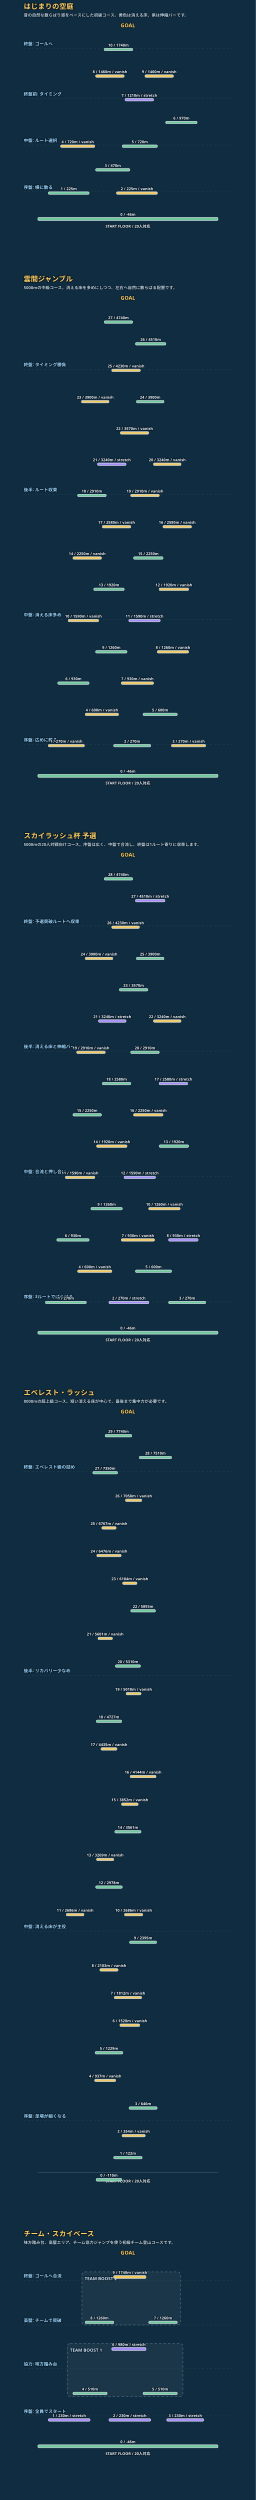
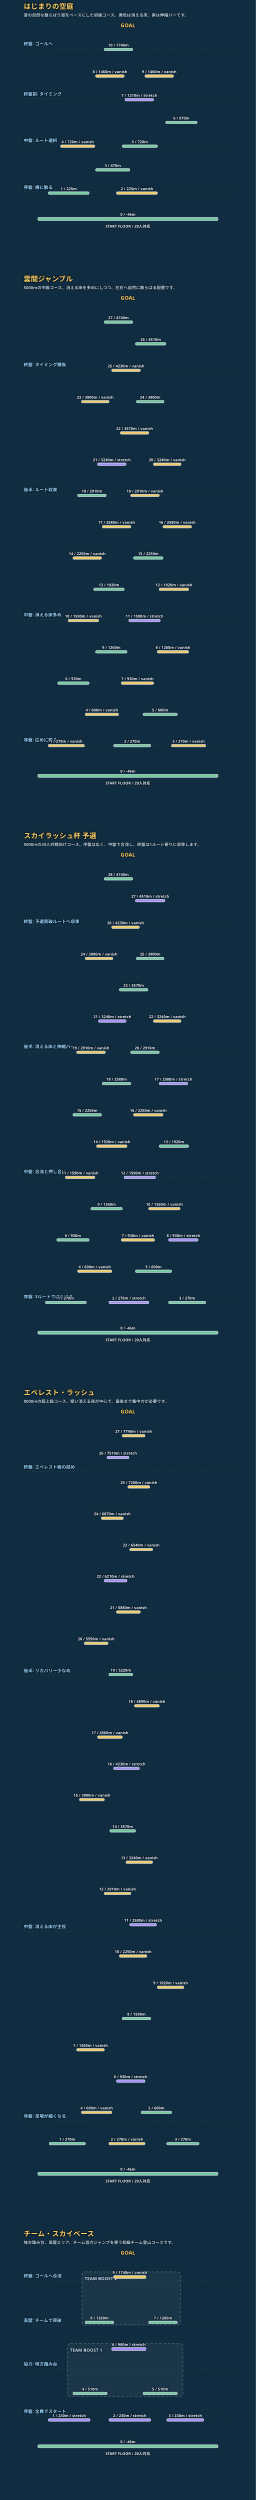
<svg xmlns="http://www.w3.org/2000/svg" viewBox="0 0 864 8442" role="img" aria-label="Sky Rush コースプレビュー">
  <style>
    text { fill: #eef7ff; font-size: 13px; font-weight: 700; font-family: system-ui, sans-serif; paint-order: stroke; stroke: #071724; stroke-width: 4px; }
    .title { fill: #ffd166; font-size: 24px; stroke-width: 5px; }
    .note { fill: #bcd1df; font-size: 14px; font-weight: 600; stroke-width: 3px; }
    .band { fill: #9fd8ff; font-size: 15px; }
    .assist { fill: #d0ebff; font-size: 15px; }
    .goal { fill: #ffd166; font-size: 18px; }
  </style>
  <rect width="100%" height="100%" fill="#0f2c40" />
  <text x="80" y="30" class="title">はじまりの空庭</text>
  <text x="80" y="56" class="note">昔の自然な散らばり感をベースにした初級コース。黄色は消える床、紫は伸縮バーです。</text>
  <line x1="80" y1="648.0" x2="784.0" y2="648.0" stroke="rgba(255,255,255,0.16)" stroke-dasharray="6 8" />
  <text x="80" y="638.0" class="band">序盤: 横に散る</text>
  <line x1="80" y1="489.6" x2="784.0" y2="489.6" stroke="rgba(255,255,255,0.16)" stroke-dasharray="6 8" />
  <text x="80" y="479.6" class="band">中盤: ルート選択</text>
  <line x1="80" y1="332.8" x2="784.0" y2="332.8" stroke="rgba(255,255,255,0.16)" stroke-dasharray="6 8" />
  <text x="80" y="322.8" class="band">終盤前: タイミング</text>
  <line x1="80" y1="163.2" x2="784.0" y2="163.2" stroke="rgba(255,255,255,0.16)" stroke-dasharray="6 8" />
  <text x="80" y="153.2" class="band">終盤: ゴールへ</text>
  <line x1="128.0" y1="734.7" x2="736.0" y2="734.7" stroke="#ffffff" stroke-width="2" opacity="0.2" />
  <text x="432.0" y="768.7" text-anchor="middle">START FLOOR / 20人対応</text>
  <text x="432.0" y="92.0" text-anchor="middle" class="goal">GOAL</text>
  <g>
    <rect x="128.0" y="734.7" width="608.0" height="9.6" rx="3" fill="#6fc89a" stroke="#dce7ee" stroke-width="2" />
    <text x="432.0" y="728.7" text-anchor="middle">0 / -46m</text>
  </g>
  <g>
    <rect x="163.2" y="648.0" width="137.6" height="8.0" rx="3" fill="#6fc89a" stroke="#dce7ee" stroke-width="2" />
    <text x="232.0" y="642.0" text-anchor="middle">1 / 225m</text>
  </g>
  <g>
    <rect x="393.6" y="648.0" width="137.6" height="8.0" rx="3" fill="#f2c960" stroke="#dce7ee" stroke-width="2" />
    <text x="462.4" y="642.0" text-anchor="middle">2 / 225m / vanish</text>
  </g>
  <g>
    <rect x="323.2" y="569.6" width="115.2" height="8.0" rx="3" fill="#6fc89a" stroke="#dce7ee" stroke-width="2" />
    <text x="380.8" y="563.6" text-anchor="middle">3 / 470m</text>
  </g>
  <g>
    <rect x="204.8" y="489.6" width="115.2" height="8.0" rx="3" fill="#f2c960" stroke="#dce7ee" stroke-width="2" />
    <text x="262.4" y="483.6" text-anchor="middle">4 / 720m / vanish</text>
  </g>
  <g>
    <rect x="412.8" y="489.6" width="118.4" height="8.0" rx="3" fill="#6fc89a" stroke="#dce7ee" stroke-width="2" />
    <text x="472.0" y="483.6" text-anchor="middle">5 / 720m</text>
  </g>
  <g>
    <rect x="559.8" y="409.6" width="105.6" height="8.0" rx="3" fill="#6fc89a" stroke="#dce7ee" stroke-width="2" />
    <text x="612.6" y="403.6" text-anchor="middle">6 / 970m</text>
  </g>
  <g>
    <rect x="422.4" y="332.8" width="96.0" height="8.0" rx="3" fill="#a78bfa" stroke="#dce7ee" stroke-width="2" />
    <text x="470.4" y="326.8" text-anchor="middle">7 / 1210m / stretch</text>
  </g>
  <g>
    <rect x="323.2" y="252.8" width="96.0" height="8.0" rx="3" fill="#f2c960" stroke="#dce7ee" stroke-width="2" />
    <text x="371.2" y="246.8" text-anchor="middle">8 / 1460m / vanish</text>
  </g>
  <g>
    <rect x="489.6" y="252.8" width="96.0" height="8.0" rx="3" fill="#f2c960" stroke="#dce7ee" stroke-width="2" />
    <text x="537.6" y="246.8" text-anchor="middle">9 / 1460m / vanish</text>
  </g>
  <g>
    <rect x="352.0" y="163.2" width="96.0" height="8.0" rx="3" fill="#6fc89a" stroke="#dce7ee" stroke-width="2" />
    <text x="400.0" y="157.2" text-anchor="middle">10 / 1740m</text>
  </g>
  <text x="80" y="950.32" class="title">雲間ジャンブル</text>
  <text x="80" y="976.32" class="note">5000mの中級コース。消える床を多めにしつつ、左右へ自然に散らばる配置です。</text>
  <line x1="80" y1="2513.9" x2="784.0" y2="2513.9" stroke="rgba(255,255,255,0.16)" stroke-dasharray="6 8" />
  <text x="80" y="2503.9" class="band">序盤: 広めに散る</text>
  <line x1="80" y1="2091.5" x2="784.0" y2="2091.5" stroke="rgba(255,255,255,0.16)" stroke-dasharray="6 8" />
  <text x="80" y="2081.5" class="band">中盤: 消える床多め</text>
  <line x1="80" y1="1669.1" x2="784.0" y2="1669.1" stroke="rgba(255,255,255,0.16)" stroke-dasharray="6 8" />
  <text x="80" y="1659.1" class="band">後半: ルート収束</text>
  <line x1="80" y1="1246.7" x2="784.0" y2="1246.7" stroke="rgba(255,255,255,0.16)" stroke-dasharray="6 8" />
  <text x="80" y="1236.7" class="band">終盤: タイミング勝負</text>
  <line x1="128.0" y1="2615.0" x2="736.0" y2="2615.0" stroke="#ffffff" stroke-width="2" opacity="0.2" />
  <text x="432.0" y="2649.0" text-anchor="middle">START FLOOR / 20人対応</text>
  <text x="432.0" y="1012.3" text-anchor="middle" class="goal">GOAL</text>
  <g>
    <rect x="128.0" y="2615.0" width="608.0" height="9.6" rx="3" fill="#6fc89a" stroke="#dce7ee" stroke-width="2" />
    <text x="432.0" y="2609.0" text-anchor="middle">0 / -46m</text>
  </g>
  <g>
    <rect x="163.2" y="2513.9" width="121.6" height="8.0" rx="3" fill="#f2c960" stroke="#dce7ee" stroke-width="2" />
    <text x="224.0" y="2507.9" text-anchor="middle">1 / 270m / vanish</text>
  </g>
  <g>
    <rect x="384.0" y="2513.9" width="124.8" height="8.0" rx="3" fill="#6fc89a" stroke="#dce7ee" stroke-width="2" />
    <text x="446.4" y="2507.9" text-anchor="middle">2 / 270m</text>
  </g>
  <g>
    <rect x="579.2" y="2513.9" width="115.2" height="8.0" rx="3" fill="#f2c960" stroke="#dce7ee" stroke-width="2" />
    <text x="636.8" y="2507.9" text-anchor="middle">3 / 270m / vanish</text>
  </g>
  <g>
    <rect x="288.0" y="2408.3" width="112.0" height="8.0" rx="3" fill="#f2c960" stroke="#dce7ee" stroke-width="2" />
    <text x="344.0" y="2402.3" text-anchor="middle">4 / 600m / vanish</text>
  </g>
  <g>
    <rect x="483.2" y="2408.3" width="115.2" height="8.0" rx="3" fill="#6fc89a" stroke="#dce7ee" stroke-width="2" />
    <text x="540.8" y="2402.3" text-anchor="middle">5 / 600m</text>
  </g>
  <g>
    <rect x="195.2" y="2302.7" width="105.6" height="8.0" rx="3" fill="#6fc89a" stroke="#dce7ee" stroke-width="2" />
    <text x="248.0" y="2296.7" text-anchor="middle">6 / 930m</text>
  </g>
  <g>
    <rect x="409.6" y="2302.7" width="108.8" height="8.0" rx="3" fill="#f2c960" stroke="#dce7ee" stroke-width="2" />
    <text x="464.0" y="2296.7" text-anchor="middle">7 / 930m / vanish</text>
  </g>
  <g>
    <rect x="531.2" y="2197.1" width="105.6" height="8.0" rx="3" fill="#f2c960" stroke="#dce7ee" stroke-width="2" />
    <text x="584.0" y="2191.1" text-anchor="middle">8 / 1260m / vanish</text>
  </g>
  <g>
    <rect x="323.2" y="2197.1" width="105.6" height="8.0" rx="3" fill="#6fc89a" stroke="#dce7ee" stroke-width="2" />
    <text x="376.0" y="2191.1" text-anchor="middle">9 / 1260m</text>
  </g>
  <g>
    <rect x="230.4" y="2091.5" width="102.4" height="8.0" rx="3" fill="#f2c960" stroke="#dce7ee" stroke-width="2" />
    <text x="281.6" y="2085.5" text-anchor="middle">10 / 1590m / vanish</text>
  </g>
  <g>
    <rect x="435.2" y="2091.5" width="105.6" height="8.0" rx="3" fill="#a78bfa" stroke="#dce7ee" stroke-width="2" />
    <text x="488.0" y="2085.5" text-anchor="middle">11 / 1590m / stretch</text>
  </g>
  <g>
    <rect x="537.6" y="1985.9" width="99.2" height="8.0" rx="3" fill="#f2c960" stroke="#dce7ee" stroke-width="2" />
    <text x="587.2" y="1979.9" text-anchor="middle">12 / 1920m / vanish</text>
  </g>
  <g>
    <rect x="316.8" y="1985.9" width="102.4" height="8.0" rx="3" fill="#6fc89a" stroke="#dce7ee" stroke-width="2" />
    <text x="368.0" y="1979.9" text-anchor="middle">13 / 1920m</text>
  </g>
  <g>
    <rect x="246.4" y="1880.3" width="96.0" height="8.0" rx="3" fill="#f2c960" stroke="#dce7ee" stroke-width="2" />
    <text x="294.4" y="1874.3" text-anchor="middle">14 / 2250m / vanish</text>
  </g>
  <g>
    <rect x="451.2" y="1880.3" width="99.2" height="8.0" rx="3" fill="#6fc89a" stroke="#dce7ee" stroke-width="2" />
    <text x="500.8" y="1874.3" text-anchor="middle">15 / 2250m</text>
  </g>
  <g>
    <rect x="550.4" y="1774.7" width="96.0" height="8.0" rx="3" fill="#f2c960" stroke="#dce7ee" stroke-width="2" />
    <text x="598.4" y="1768.7" text-anchor="middle">16 / 2580m / vanish</text>
  </g>
  <g>
    <rect x="345.6" y="1774.7" width="96.0" height="8.0" rx="3" fill="#f2c960" stroke="#dce7ee" stroke-width="2" />
    <text x="393.6" y="1768.7" text-anchor="middle">17 / 2580m / vanish</text>
  </g>
  <g>
    <rect x="262.4" y="1669.1" width="96.0" height="8.0" rx="3" fill="#6fc89a" stroke="#dce7ee" stroke-width="2" />
    <text x="310.4" y="1663.1" text-anchor="middle">18 / 2910m</text>
  </g>
  <g>
    <rect x="441.6" y="1669.1" width="96.0" height="8.0" rx="3" fill="#f2c960" stroke="#dce7ee" stroke-width="2" />
    <text x="489.6" y="1663.1" text-anchor="middle">19 / 2910m / vanish</text>
  </g>
  <g>
    <rect x="518.4" y="1563.5" width="92.8" height="8.0" rx="3" fill="#f2c960" stroke="#dce7ee" stroke-width="2" />
    <text x="564.8" y="1557.5" text-anchor="middle">20 / 3240m / vanish</text>
  </g>
  <g>
    <rect x="329.6" y="1563.5" width="96.0" height="8.0" rx="3" fill="#a78bfa" stroke="#dce7ee" stroke-width="2" />
    <text x="377.6" y="1557.5" text-anchor="middle">21 / 3240m / stretch</text>
  </g>
  <g>
    <rect x="406.4" y="1457.9" width="96.0" height="8.0" rx="3" fill="#f2c960" stroke="#dce7ee" stroke-width="2" />
    <text x="454.4" y="1451.9" text-anchor="middle">22 / 3570m / vanish</text>
  </g>
  <g>
    <rect x="275.2" y="1352.3" width="92.8" height="8.0" rx="3" fill="#f2c960" stroke="#dce7ee" stroke-width="2" />
    <text x="321.6" y="1346.3" text-anchor="middle">23 / 3900m / vanish</text>
  </g>
  <g>
    <rect x="460.8" y="1352.3" width="92.8" height="8.0" rx="3" fill="#6fc89a" stroke="#dce7ee" stroke-width="2" />
    <text x="507.2" y="1346.3" text-anchor="middle">24 / 3900m</text>
  </g>
  <g>
    <rect x="377.6" y="1246.7" width="96.0" height="8.0" rx="3" fill="#f2c960" stroke="#dce7ee" stroke-width="2" />
    <text x="425.6" y="1240.7" text-anchor="middle">25 / 4230m / vanish</text>
  </g>
  <g>
    <rect x="457.6" y="1157.1" width="102.4" height="8.0" rx="3" fill="#6fc89a" stroke="#dce7ee" stroke-width="2" />
    <text x="508.8" y="1151.1" text-anchor="middle">26 / 4510m</text>
  </g>
  <g>
    <rect x="352.0" y="1083.5" width="96.0" height="8.0" rx="3" fill="#6fc89a" stroke="#dce7ee" stroke-width="2" />
    <text x="400.0" y="1077.5" text-anchor="middle">27 / 4740m</text>
  </g>
  <text x="80" y="2830.64" class="title">スカイラッシュ杯 予選</text>
  <text x="80" y="2856.64" class="note">5000mの20人対戦向けコース。序盤は広く、中盤で合流し、終盤は1ルート寄りに収束します。</text>
  <line x1="80" y1="4394.2" x2="784.0" y2="4394.2" stroke="rgba(255,255,255,0.16)" stroke-dasharray="6 8" />
  <text x="80" y="4384.2" class="band">序盤: 3ルートでばらける</text>
  <line x1="80" y1="3971.8" x2="784.0" y2="3971.8" stroke="rgba(255,255,255,0.16)" stroke-dasharray="6 8" />
  <text x="80" y="3961.8" class="band">中盤: 合流と押し合い</text>
  <line x1="80" y1="3549.4" x2="784.0" y2="3549.4" stroke="rgba(255,255,255,0.16)" stroke-dasharray="6 8" />
  <text x="80" y="3539.4" class="band">後半: 消える床と伸縮バー</text>
  <line x1="80" y1="3127.0" x2="784.0" y2="3127.0" stroke="rgba(255,255,255,0.16)" stroke-dasharray="6 8" />
  <text x="80" y="3117.0" class="band">終盤: 予選突破ルートへ収束</text>
  <line x1="128.0" y1="4495.4" x2="736.0" y2="4495.4" stroke="#ffffff" stroke-width="2" opacity="0.2" />
  <text x="432.0" y="4529.4" text-anchor="middle">START FLOOR / 20人対応</text>
  <text x="432.0" y="2892.6" text-anchor="middle" class="goal">GOAL</text>
  <g>
    <rect x="128.0" y="4495.4" width="608.0" height="9.6" rx="3" fill="#6fc89a" stroke="#dce7ee" stroke-width="2" />
    <text x="432.0" y="4489.4" text-anchor="middle">0 / -46m</text>
  </g>
  <g>
    <rect x="153.6" y="4394.2" width="137.6" height="8.0" rx="3" fill="#6fc89a" stroke="#dce7ee" stroke-width="2" />
    <text x="222.4" y="4388.2" text-anchor="middle">1 / 270m</text>
  </g>
  <g>
    <rect x="368.0" y="4394.2" width="134.4" height="8.0" rx="3" fill="#a78bfa" stroke="#dce7ee" stroke-width="2" />
    <text x="435.2" y="4388.2" text-anchor="middle">2 / 270m / stretch</text>
  </g>
  <g>
    <rect x="569.6" y="4394.2" width="124.8" height="8.0" rx="3" fill="#6fc89a" stroke="#dce7ee" stroke-width="2" />
    <text x="632.0" y="4388.2" text-anchor="middle">3 / 270m</text>
  </g>
  <g>
    <rect x="262.4" y="4288.6" width="115.2" height="8.0" rx="3" fill="#f2c960" stroke="#dce7ee" stroke-width="2" />
    <text x="320.0" y="4282.6" text-anchor="middle">4 / 600m / vanish</text>
  </g>
  <g>
    <rect x="457.6" y="4288.6" width="121.6" height="8.0" rx="3" fill="#6fc89a" stroke="#dce7ee" stroke-width="2" />
    <text x="518.4" y="4282.6" text-anchor="middle">5 / 600m</text>
  </g>
  <g>
    <rect x="192.0" y="4183.0" width="108.8" height="8.0" rx="3" fill="#6fc89a" stroke="#dce7ee" stroke-width="2" />
    <text x="246.4" y="4177.0" text-anchor="middle">6 / 930m</text>
  </g>
  <g>
    <rect x="409.6" y="4183.0" width="112.0" height="8.0" rx="3" fill="#f2c960" stroke="#dce7ee" stroke-width="2" />
    <text x="465.6" y="4177.0" text-anchor="middle">7 / 930m / vanish</text>
  </g>
  <g>
    <rect x="569.6" y="4183.0" width="99.2" height="8.0" rx="3" fill="#a78bfa" stroke="#dce7ee" stroke-width="2" />
    <text x="619.2" y="4177.0" text-anchor="middle">8 / 930m / stretch</text>
  </g>
  <g>
    <rect x="307.2" y="4077.4" width="105.6" height="8.0" rx="3" fill="#6fc89a" stroke="#dce7ee" stroke-width="2" />
    <text x="360.0" y="4071.4" text-anchor="middle">9 / 1260m</text>
  </g>
  <g>
    <rect x="502.4" y="4077.4" width="105.6" height="8.0" rx="3" fill="#f2c960" stroke="#dce7ee" stroke-width="2" />
    <text x="555.2" y="4071.4" text-anchor="middle">10 / 1260m / vanish</text>
  </g>
  <g>
    <rect x="220.8" y="3971.8" width="99.2" height="8.0" rx="3" fill="#f2c960" stroke="#dce7ee" stroke-width="2" />
    <text x="270.4" y="3965.8" text-anchor="middle">11 / 1590m / vanish</text>
  </g>
  <g>
    <rect x="419.2" y="3971.8" width="105.6" height="8.0" rx="3" fill="#a78bfa" stroke="#dce7ee" stroke-width="2" />
    <text x="472.0" y="3965.8" text-anchor="middle">12 / 1590m / stretch</text>
  </g>
  <g>
    <rect x="537.6" y="3866.2" width="99.2" height="8.0" rx="3" fill="#6fc89a" stroke="#dce7ee" stroke-width="2" />
    <text x="587.2" y="3860.2" text-anchor="middle">13 / 1920m</text>
  </g>
  <g>
    <rect x="326.4" y="3866.2" width="102.4" height="8.0" rx="3" fill="#f2c960" stroke="#dce7ee" stroke-width="2" />
    <text x="377.6" y="3860.2" text-anchor="middle">14 / 1920m / vanish</text>
  </g>
  <g>
    <rect x="246.4" y="3760.6" width="96.0" height="8.0" rx="3" fill="#6fc89a" stroke="#dce7ee" stroke-width="2" />
    <text x="294.4" y="3754.6" text-anchor="middle">15 / 2250m</text>
  </g>
  <g>
    <rect x="451.2" y="3760.6" width="99.2" height="8.0" rx="3" fill="#f2c960" stroke="#dce7ee" stroke-width="2" />
    <text x="500.8" y="3754.6" text-anchor="middle">16 / 2250m / vanish</text>
  </g>
  <g>
    <rect x="537.6" y="3655.0" width="96.0" height="8.0" rx="3" fill="#a78bfa" stroke="#dce7ee" stroke-width="2" />
    <text x="585.6" y="3649.0" text-anchor="middle">17 / 2580m / stretch</text>
  </g>
  <g>
    <rect x="345.6" y="3655.0" width="96.0" height="8.0" rx="3" fill="#6fc89a" stroke="#dce7ee" stroke-width="2" />
    <text x="393.6" y="3649.0" text-anchor="middle">18 / 2580m</text>
  </g>
  <g>
    <rect x="259.2" y="3549.4" width="96.0" height="8.0" rx="3" fill="#f2c960" stroke="#dce7ee" stroke-width="2" />
    <text x="307.2" y="3543.4" text-anchor="middle">19 / 2910m / vanish</text>
  </g>
  <g>
    <rect x="441.6" y="3549.4" width="96.0" height="8.0" rx="3" fill="#6fc89a" stroke="#dce7ee" stroke-width="2" />
    <text x="489.6" y="3543.4" text-anchor="middle">20 / 2910m</text>
  </g>
  <g>
    <rect x="332.8" y="3443.8" width="92.8" height="8.0" rx="3" fill="#a78bfa" stroke="#dce7ee" stroke-width="2" />
    <text x="379.2" y="3437.8" text-anchor="middle">21 / 3240m / stretch</text>
  </g>
  <g>
    <rect x="518.4" y="3443.8" width="92.8" height="8.0" rx="3" fill="#f2c960" stroke="#dce7ee" stroke-width="2" />
    <text x="564.8" y="3437.8" text-anchor="middle">22 / 3240m / vanish</text>
  </g>
  <g>
    <rect x="403.2" y="3338.2" width="96.0" height="8.0" rx="3" fill="#6fc89a" stroke="#dce7ee" stroke-width="2" />
    <text x="451.2" y="3332.2" text-anchor="middle">23 / 3570m</text>
  </g>
  <g>
    <rect x="288.0" y="3232.6" width="92.8" height="8.0" rx="3" fill="#f2c960" stroke="#dce7ee" stroke-width="2" />
    <text x="334.4" y="3226.6" text-anchor="middle">24 / 3900m / vanish</text>
  </g>
  <g>
    <rect x="460.8" y="3232.6" width="92.8" height="8.0" rx="3" fill="#6fc89a" stroke="#dce7ee" stroke-width="2" />
    <text x="507.2" y="3226.6" text-anchor="middle">25 / 3900m</text>
  </g>
  <g>
    <rect x="377.6" y="3127.0" width="92.8" height="8.0" rx="3" fill="#f2c960" stroke="#dce7ee" stroke-width="2" />
    <text x="424.0" y="3121.0" text-anchor="middle">26 / 4230m / vanish</text>
  </g>
  <g>
    <rect x="457.6" y="3037.4" width="99.2" height="8.0" rx="3" fill="#a78bfa" stroke="#dce7ee" stroke-width="2" />
    <text x="507.2" y="3031.4" text-anchor="middle">27 / 4510m / stretch</text>
  </g>
  <g>
    <rect x="352.0" y="2963.8" width="96.0" height="8.0" rx="3" fill="#6fc89a" stroke="#dce7ee" stroke-width="2" />
    <text x="400.0" y="2957.8" text-anchor="middle">28 / 4740m</text>
  </g>
  <text x="80" y="4710.96" class="title">エベレスト・ラッシュ</text>
  <text x="80" y="4736.96" class="note">8000mの超上級コース。短い消える床が中心で、最後まで集中力が必要です。</text>
  <line x1="80" y1="7161.0" x2="784.0" y2="7161.0" stroke="rgba(255,255,255,0.16)" stroke-dasharray="6 8" />
  <text x="80" y="7151.0" class="band">序盤: 足場が細くなる</text>
  <line x1="80" y1="6521.0" x2="784.0" y2="6521.0" stroke="rgba(255,255,255,0.16)" stroke-dasharray="6 8" />
  <text x="80" y="6511.0" class="band">中盤: 消える床が主役</text>
  <line x1="80" y1="5657.0" x2="784.0" y2="5657.0" stroke="rgba(255,255,255,0.16)" stroke-dasharray="6 8" />
  <text x="80" y="5647.0" class="band">後半: リカバリー少なめ</text>
  <line x1="80" y1="4969.0" x2="784.0" y2="4969.0" stroke="rgba(255,255,255,0.16)" stroke-dasharray="6 8" />
  <text x="80" y="4959.0" class="band">終盤: エベレスト級の詰め</text>
  <line x1="128.0" y1="7335.7" x2="736.0" y2="7335.7" stroke="#ffffff" stroke-width="2" opacity="0.2" />
  <text x="432.0" y="7369.7" text-anchor="middle">START FLOOR / 20人対応</text>
  <text x="432.0" y="4773.0" text-anchor="middle" class="goal">GOAL</text>
  <g>
-     <rect x="324.8" y="7356.2" width="86.4" height="9.0" rx="3" fill="#6fc89a" stroke="#dce7ee" stroke-width="2" />
-     <text x="368.0" y="7350.2" text-anchor="middle">0 / -110m</text>
-   </g>
-   <g>
-     <rect x="384.1" y="7281.9" width="95.7" height="8.0" rx="3" fill="#6fc89a" stroke="#dce7ee" stroke-width="2" />
-     <text x="432.0" y="7275.9" text-anchor="middle">1 / 122m</text>
-   </g>
-   <g>
-     <rect x="412.2" y="7207.7" width="78.0" height="8.0" rx="3" fill="#f2c960" stroke="#dce7ee" stroke-width="2" />
-     <text x="451.2" y="7201.7" text-anchor="middle">2 / 354m / vanish</text>
-   </g>
-   <g>
-     <rect x="435.9" y="7114.4" width="94.6" height="8.0" rx="3" fill="#6fc89a" stroke="#dce7ee" stroke-width="2" />
-     <text x="483.2" y="7108.4" text-anchor="middle">3 / 646m</text>
-   </g>
-   <g>
-     <rect x="319.9" y="7021.1" width="70.5" height="8.0" rx="3" fill="#f2c960" stroke="#dce7ee" stroke-width="2" />
-     <text x="355.2" y="7015.1" text-anchor="middle">4 / 937m / vanish</text>
-   </g>
-   <g>
-     <rect x="321.4" y="6927.8" width="93.3" height="8.0" rx="3" fill="#6fc89a" stroke="#dce7ee" stroke-width="2" />
-     <text x="368.0" y="6921.8" text-anchor="middle">5 / 1229m</text>
-   </g>
-   <g>
-     <rect x="405.0" y="6834.6" width="66.8" height="8.0" rx="3" fill="#f2c960" stroke="#dce7ee" stroke-width="2" />
-     <text x="438.4" y="6828.6" text-anchor="middle">6 / 1520m / vanish</text>
-   </g>
-   <g>
-     <rect x="386.0" y="6741.3" width="92.0" height="8.0" rx="3" fill="#f2c960" stroke="#dce7ee" stroke-width="2" />
-     <text x="432.0" y="6735.3" text-anchor="middle">7 / 1812m / vanish</text>
-   </g>
-   <g>
-     <rect x="337.4" y="6648.0" width="61.2" height="8.0" rx="3" fill="#f2c960" stroke="#dce7ee" stroke-width="2" />
-     <text x="368.0" y="6642.0" text-anchor="middle">8 / 2103m / vanish</text>
-   </g>
-   <g>
-     <rect x="437.8" y="6554.7" width="90.7" height="8.0" rx="3" fill="#6fc89a" stroke="#dce7ee" stroke-width="2" />
-     <text x="483.2" y="6548.7" text-anchor="middle">9 / 2395m</text>
-   </g>
-   <g>
-     <rect x="420.6" y="6461.4" width="61.2" height="8.0" rx="3" fill="#f2c960" stroke="#dce7ee" stroke-width="2" />
-     <text x="451.2" y="6455.4" text-anchor="middle">10 / 2686m / vanish</text>
-   </g>
-   <g>
-     <rect x="224.0" y="6461.4" width="59.4" height="8.0" rx="3" fill="#f2c960" stroke="#dce7ee" stroke-width="2" />
-     <text x="253.7" y="6455.4" text-anchor="middle">11 / 2686m / vanish</text>
-   </g>
-   <g>
-     <rect x="323.3" y="6368.2" width="89.4" height="8.0" rx="3" fill="#6fc89a" stroke="#dce7ee" stroke-width="2" />
-     <text x="368.0" y="6362.2" text-anchor="middle">12 / 2978m</text>
-   </g>
-   <g>
-     <rect x="326.4" y="6274.9" width="57.5" height="8.0" rx="3" fill="#f2c960" stroke="#dce7ee" stroke-width="2" />
-     <text x="355.2" y="6268.9" text-anchor="middle">13 / 3269m / vanish</text>
-   </g>
-   <g>
-     <rect x="387.9" y="6181.6" width="88.2" height="8.0" rx="3" fill="#6fc89a" stroke="#dce7ee" stroke-width="2" />
-     <text x="432.0" y="6175.6" text-anchor="middle">14 / 3561m</text>
-   </g>
-   <g>
-     <rect x="410.6" y="6088.3" width="55.7" height="8.0" rx="3" fill="#f2c960" stroke="#dce7ee" stroke-width="2" />
-     <text x="438.4" y="6082.3" text-anchor="middle">15 / 3852m / vanish</text>
-   </g>
-   <g>
-     <rect x="439.8" y="5995.0" width="86.9" height="8.0" rx="3" fill="#f2c960" stroke="#dce7ee" stroke-width="2" />
-     <text x="483.2" y="5989.0" text-anchor="middle">16 / 4144m / vanish</text>
-   </g>
-   <g>
-     <rect x="341.1" y="5901.8" width="53.8" height="8.0" rx="3" fill="#f2c960" stroke="#dce7ee" stroke-width="2" />
-     <text x="368.0" y="5895.8" text-anchor="middle">17 / 4435m / vanish</text>
-   </g>
-   <g>
-     <rect x="325.2" y="5808.5" width="85.6" height="8.0" rx="3" fill="#6fc89a" stroke="#dce7ee" stroke-width="2" />
-     <text x="368.0" y="5802.5" text-anchor="middle">18 / 4727m</text>
-   </g>
-   <g>
-     <rect x="426.1" y="5715.2" width="50.1" height="8.0" rx="3" fill="#f2c960" stroke="#dce7ee" stroke-width="2" />
-     <text x="451.2" y="5709.2" text-anchor="middle">19 / 5018m / vanish</text>
-   </g>
-   <g>
-     <rect x="389.8" y="5621.9" width="84.3" height="8.0" rx="3" fill="#6fc89a" stroke="#dce7ee" stroke-width="2" />
-     <text x="432.0" y="5615.9" text-anchor="middle">20 / 5310m</text>
-   </g>
-   <g>
-     <rect x="331.1" y="5528.6" width="48.3" height="8.0" rx="3" fill="#f2c960" stroke="#dce7ee" stroke-width="2" />
-     <text x="355.2" y="5522.6" text-anchor="middle">21 / 5601m / vanish</text>
-   </g>
-   <g>
-     <rect x="441.7" y="5435.4" width="83.0" height="8.0" rx="3" fill="#6fc89a" stroke="#dce7ee" stroke-width="2" />
-     <text x="483.2" y="5429.4" text-anchor="middle">22 / 5893m</text>
-   </g>
-   <g>
-     <rect x="414.4" y="5342.1" width="48.0" height="8.0" rx="3" fill="#f2c960" stroke="#dce7ee" stroke-width="2" />
-     <text x="438.4" y="5336.1" text-anchor="middle">23 / 6184m / vanish</text>
-   </g>
-   <g>
-     <rect x="327.1" y="5248.8" width="81.8" height="8.0" rx="3" fill="#f2c960" stroke="#dce7ee" stroke-width="2" />
-     <text x="368.0" y="5242.8" text-anchor="middle">24 / 6476m / vanish</text>
-   </g>
-   <g>
-     <rect x="344.0" y="5155.5" width="48.0" height="8.0" rx="3" fill="#f2c960" stroke="#dce7ee" stroke-width="2" />
-     <text x="368.0" y="5149.5" text-anchor="middle">25 / 6767m / vanish</text>
-   </g>
-   <g>
-     <rect x="424.0" y="5062.2" width="54.4" height="8.0" rx="3" fill="#f2c960" stroke="#dce7ee" stroke-width="2" />
-     <text x="451.2" y="5056.2" text-anchor="middle">26 / 7058m / vanish</text>
-   </g>
-   <g>
-     <rect x="313.6" y="4969.0" width="83.2" height="8.0" rx="3" fill="#6fc89a" stroke="#dce7ee" stroke-width="2" />
-     <text x="355.2" y="4963.0" text-anchor="middle">27 / 7350m</text>
-   </g>
-   <g>
-     <rect x="470.4" y="4917.8" width="108.8" height="8.0" rx="3" fill="#6fc89a" stroke="#dce7ee" stroke-width="2" />
-     <text x="524.8" y="4911.8" text-anchor="middle">28 / 7510m</text>
-   </g>
-   <g>
-     <rect x="355.2" y="4844.2" width="89.6" height="8.0" rx="3" fill="#6fc89a" stroke="#dce7ee" stroke-width="2" />
-     <text x="400.0" y="4838.2" text-anchor="middle">29 / 7740m</text>
+     <rect x="128.0" y="7335.7" width="608.0" height="9.6" rx="3" fill="#6fc89a" stroke="#dce7ee" stroke-width="2" />
+     <text x="432.0" y="7329.7" text-anchor="middle">0 / -46m</text>
+   </g>
+   <g>
+     <rect x="166.4" y="7234.6" width="121.6" height="8.0" rx="3" fill="#6fc89a" stroke="#dce7ee" stroke-width="2" />
+     <text x="227.2" y="7228.6" text-anchor="middle">1 / 270m</text>
+   </g>
+   <g>
+     <rect x="368.0" y="7234.6" width="121.6" height="8.0" rx="3" fill="#f2c960" stroke="#dce7ee" stroke-width="2" />
+     <text x="428.8" y="7228.6" text-anchor="middle">2 / 270m / vanish</text>
+   </g>
+   <g>
+     <rect x="563.2" y="7234.6" width="108.8" height="8.0" rx="3" fill="#6fc89a" stroke="#dce7ee" stroke-width="2" />
+     <text x="617.6" y="7228.6" text-anchor="middle">3 / 270m</text>
+   </g>
+   <g>
+     <rect x="275.2" y="7129.0" width="102.4" height="8.0" rx="3" fill="#f2c960" stroke="#dce7ee" stroke-width="2" />
+     <text x="326.4" y="7123.0" text-anchor="middle">4 / 600m / vanish</text>
+   </g>
+   <g>
+     <rect x="476.8" y="7129.0" width="102.4" height="8.0" rx="3" fill="#6fc89a" stroke="#dce7ee" stroke-width="2" />
+     <text x="528.0" y="7123.0" text-anchor="middle">5 / 600m</text>
+   </g>
+   <g>
+     <rect x="393.6" y="7023.4" width="96.0" height="8.0" rx="3" fill="#a78bfa" stroke="#dce7ee" stroke-width="2" />
+     <text x="441.6" y="7017.4" text-anchor="middle">6 / 930m / stretch</text>
+   </g>
+   <g>
+     <rect x="259.2" y="6917.8" width="92.8" height="8.0" rx="3" fill="#f2c960" stroke="#dce7ee" stroke-width="2" />
+     <text x="305.6" y="6911.8" text-anchor="middle">7 / 1260m / vanish</text>
+   </g>
+   <g>
+     <rect x="412.8" y="6812.2" width="96.0" height="8.0" rx="3" fill="#6fc89a" stroke="#dce7ee" stroke-width="2" />
+     <text x="460.8" y="6806.2" text-anchor="middle">8 / 1590m</text>
+   </g>
+   <g>
+     <rect x="531.2" y="6706.6" width="89.6" height="8.0" rx="3" fill="#f2c960" stroke="#dce7ee" stroke-width="2" />
+     <text x="576.0" y="6700.6" text-anchor="middle">9 / 1920m / vanish</text>
+   </g>
+   <g>
+     <rect x="403.2" y="6601.0" width="92.8" height="8.0" rx="3" fill="#f2c960" stroke="#dce7ee" stroke-width="2" />
+     <text x="449.6" y="6595.0" text-anchor="middle">10 / 2250m / vanish</text>
+   </g>
+   <g>
+     <rect x="438.4" y="6495.4" width="89.6" height="8.0" rx="3" fill="#a78bfa" stroke="#dce7ee" stroke-width="2" />
+     <text x="483.2" y="6489.4" text-anchor="middle">11 / 2580m / stretch</text>
+   </g>
+   <g>
+     <rect x="352.0" y="6389.8" width="89.6" height="8.0" rx="3" fill="#f2c960" stroke="#dce7ee" stroke-width="2" />
+     <text x="396.8" y="6383.8" text-anchor="middle">12 / 2910m / vanish</text>
+   </g>
+   <g>
+     <rect x="425.6" y="6284.2" width="89.6" height="8.0" rx="3" fill="#f2c960" stroke="#dce7ee" stroke-width="2" />
+     <text x="470.4" y="6278.2" text-anchor="middle">13 / 3240m / vanish</text>
+   </g>
+   <g>
+     <rect x="371.2" y="6178.6" width="86.4" height="8.0" rx="3" fill="#6fc89a" stroke="#dce7ee" stroke-width="2" />
+     <text x="414.4" y="6172.6" text-anchor="middle">14 / 3570m</text>
+   </g>
+   <g>
+     <rect x="268.8" y="6073.0" width="83.2" height="8.0" rx="3" fill="#f2c960" stroke="#dce7ee" stroke-width="2" />
+     <text x="310.4" y="6067.0" text-anchor="middle">15 / 3900m / vanish</text>
+   </g>
+   <g>
+     <rect x="384.0" y="5967.4" width="86.4" height="8.0" rx="3" fill="#a78bfa" stroke="#dce7ee" stroke-width="2" />
+     <text x="427.2" y="5961.4" text-anchor="middle">16 / 4230m / stretch</text>
+   </g>
+   <g>
+     <rect x="329.6" y="5861.8" width="83.2" height="8.0" rx="3" fill="#f2c960" stroke="#dce7ee" stroke-width="2" />
+     <text x="371.2" y="5855.8" text-anchor="middle">17 / 4560m / vanish</text>
+   </g>
+   <g>
+     <rect x="454.4" y="5756.2" width="83.2" height="8.0" rx="3" fill="#f2c960" stroke="#dce7ee" stroke-width="2" />
+     <text x="496.0" y="5750.2" text-anchor="middle">18 / 4890m / vanish</text>
+   </g>
+   <g>
+     <rect x="368.0" y="5650.6" width="80.0" height="8.0" rx="3" fill="#6fc89a" stroke="#dce7ee" stroke-width="2" />
+     <text x="408.0" y="5644.6" text-anchor="middle">19 / 5220m</text>
+   </g>
+   <g>
+     <rect x="284.8" y="5545.0" width="80.0" height="8.0" rx="3" fill="#f2c960" stroke="#dce7ee" stroke-width="2" />
+     <text x="324.8" y="5539.0" text-anchor="middle">20 / 5550m / vanish</text>
+   </g>
+   <g>
+     <rect x="393.6" y="5439.4" width="80.0" height="8.0" rx="3" fill="#f2c960" stroke="#dce7ee" stroke-width="2" />
+     <text x="433.6" y="5433.4" text-anchor="middle">21 / 5880m / vanish</text>
+   </g>
+   <g>
+     <rect x="352.0" y="5333.8" width="76.8" height="8.0" rx="3" fill="#a78bfa" stroke="#dce7ee" stroke-width="2" />
+     <text x="390.4" y="5327.8" text-anchor="middle">22 / 6210m / stretch</text>
+   </g>
+   <g>
+     <rect x="438.4" y="5228.2" width="76.8" height="8.0" rx="3" fill="#f2c960" stroke="#dce7ee" stroke-width="2" />
+     <text x="476.8" y="5222.2" text-anchor="middle">23 / 6540m / vanish</text>
+   </g>
+   <g>
+     <rect x="342.4" y="5122.6" width="73.6" height="8.0" rx="3" fill="#f2c960" stroke="#dce7ee" stroke-width="2" />
+     <text x="379.2" y="5116.6" text-anchor="middle">24 / 6870m / vanish</text>
+   </g>
+   <g>
+     <rect x="432.0" y="5017.0" width="73.6" height="8.0" rx="3" fill="#f2c960" stroke="#dce7ee" stroke-width="2" />
+     <text x="468.8" y="5011.0" text-anchor="middle">25 / 7200m / vanish</text>
+   </g>
+   <g>
+     <rect x="361.6" y="4917.8" width="73.6" height="8.0" rx="3" fill="#a78bfa" stroke="#dce7ee" stroke-width="2" />
+     <text x="398.4" y="4911.8" text-anchor="middle">26 / 7510m / stretch</text>
+   </g>
+   <g>
+     <rect x="412.8" y="4844.2" width="76.8" height="8.0" rx="3" fill="#f2c960" stroke="#dce7ee" stroke-width="2" />
+     <text x="451.2" y="4838.2" text-anchor="middle">27 / 7740m / vanish</text>
  </g>
  <text x="80" y="7551.28" class="title">チーム・スカイベース</text>
  <text x="80" y="7577.28" class="note">味方踏み台、高壁エリア、チーム協力ジャンプを使う初級チーム登山コースです。</text>
  <line x1="80" y1="8158.1" x2="784.0" y2="8158.1" stroke="rgba(255,255,255,0.16)" stroke-dasharray="6 8" />
  <text x="80" y="8148.1" class="band">序盤: 全員でスタート</text>
  <line x1="80" y1="7998.1" x2="784.0" y2="7998.1" stroke="rgba(255,255,255,0.16)" stroke-dasharray="6 8" />
  <text x="80" y="7988.1" class="band">協力: 味方踏み台</text>
  <line x1="80" y1="7850.9" x2="784.0" y2="7850.9" stroke="rgba(255,255,255,0.16)" stroke-dasharray="6 8" />
  <text x="80" y="7840.9" class="band">高壁: チームで突破</text>
  <line x1="80" y1="7700.5" x2="784.0" y2="7700.5" stroke="rgba(255,255,255,0.16)" stroke-dasharray="6 8" />
  <text x="80" y="7690.5" class="band">終盤: ゴールへ合流</text>
  <rect x="227.2" y="7913.3" width="390.4" height="179.2" rx="10" fill="#2f4858" opacity="0.34" stroke="#d0ebff" stroke-width="2" stroke-dasharray="8 7" />
  <text x="236.2" y="7941.3" class="assist">TEAM BOOST 1</text>
  <rect x="276.8" y="7671.7" width="332.8" height="179.2" rx="10" fill="#2f4858" opacity="0.34" stroke="#d0ebff" stroke-width="2" stroke-dasharray="8 7" />
  <text x="285.8" y="7699.7" class="assist">TEAM BOOST 2</text>
  <line x1="128.0" y1="8256.0" x2="736.0" y2="8256.0" stroke="#ffffff" stroke-width="2" opacity="0.2" />
  <text x="432.0" y="8290.0" text-anchor="middle">START FLOOR / 20人対応</text>
  <text x="432.0" y="7613.3" text-anchor="middle" class="goal">GOAL</text>
  <g>
    <rect x="128.0" y="8256.0" width="608.0" height="9.6" rx="3" fill="#6fc89a" stroke="#dce7ee" stroke-width="2" />
    <text x="432.0" y="8250.0" text-anchor="middle">0 / -46m</text>
  </g>
  <g>
    <rect x="163.2" y="8167.7" width="140.8" height="8.0" rx="3" fill="#a78bfa" stroke="#dce7ee" stroke-width="2" />
    <text x="233.6" y="8161.7" text-anchor="middle">1 / 230m / stretch</text>
  </g>
  <g>
    <rect x="368.0" y="8167.7" width="140.8" height="8.0" rx="3" fill="#a78bfa" stroke="#dce7ee" stroke-width="2" />
    <text x="438.4" y="8161.7" text-anchor="middle">2 / 230m / stretch</text>
  </g>
  <g>
    <rect x="563.2" y="8167.7" width="124.8" height="8.0" rx="3" fill="#a78bfa" stroke="#dce7ee" stroke-width="2" />
    <text x="625.6" y="8161.7" text-anchor="middle">3 / 230m / stretch</text>
  </g>
  <g>
    <rect x="246.4" y="8078.1" width="115.2" height="8.0" rx="3" fill="#6fc89a" stroke="#dce7ee" stroke-width="2" />
    <text x="304.0" y="8072.1" text-anchor="middle">4 / 510m</text>
  </g>
  <g>
    <rect x="483.2" y="8078.1" width="115.2" height="8.0" rx="3" fill="#6fc89a" stroke="#dce7ee" stroke-width="2" />
    <text x="540.8" y="8072.1" text-anchor="middle">5 / 510m</text>
  </g>
  <g>
    <rect x="377.6" y="7927.7" width="115.2" height="9.0" rx="3" fill="#a78bfa" stroke="#dce7ee" stroke-width="2" />
    <text x="435.2" y="7921.7" text-anchor="middle">6 / 980m / stretch</text>
  </g>
  <g>
    <rect x="502.4" y="7838.1" width="96.0" height="8.0" rx="3" fill="#6fc89a" stroke="#dce7ee" stroke-width="2" />
    <text x="550.4" y="7832.1" text-anchor="middle">7 / 1260m</text>
  </g>
  <g>
    <rect x="288.0" y="7838.1" width="96.0" height="8.0" rx="3" fill="#6fc89a" stroke="#dce7ee" stroke-width="2" />
    <text x="336.0" y="7832.1" text-anchor="middle">8 / 1260m</text>
  </g>
  <g>
    <rect x="384.0" y="7684.5" width="108.8" height="9.0" rx="3" fill="#f2c960" stroke="#dce7ee" stroke-width="2" />
    <text x="438.4" y="7678.5" text-anchor="middle">9 / 1740m / vanish</text>
  </g>
</svg>
